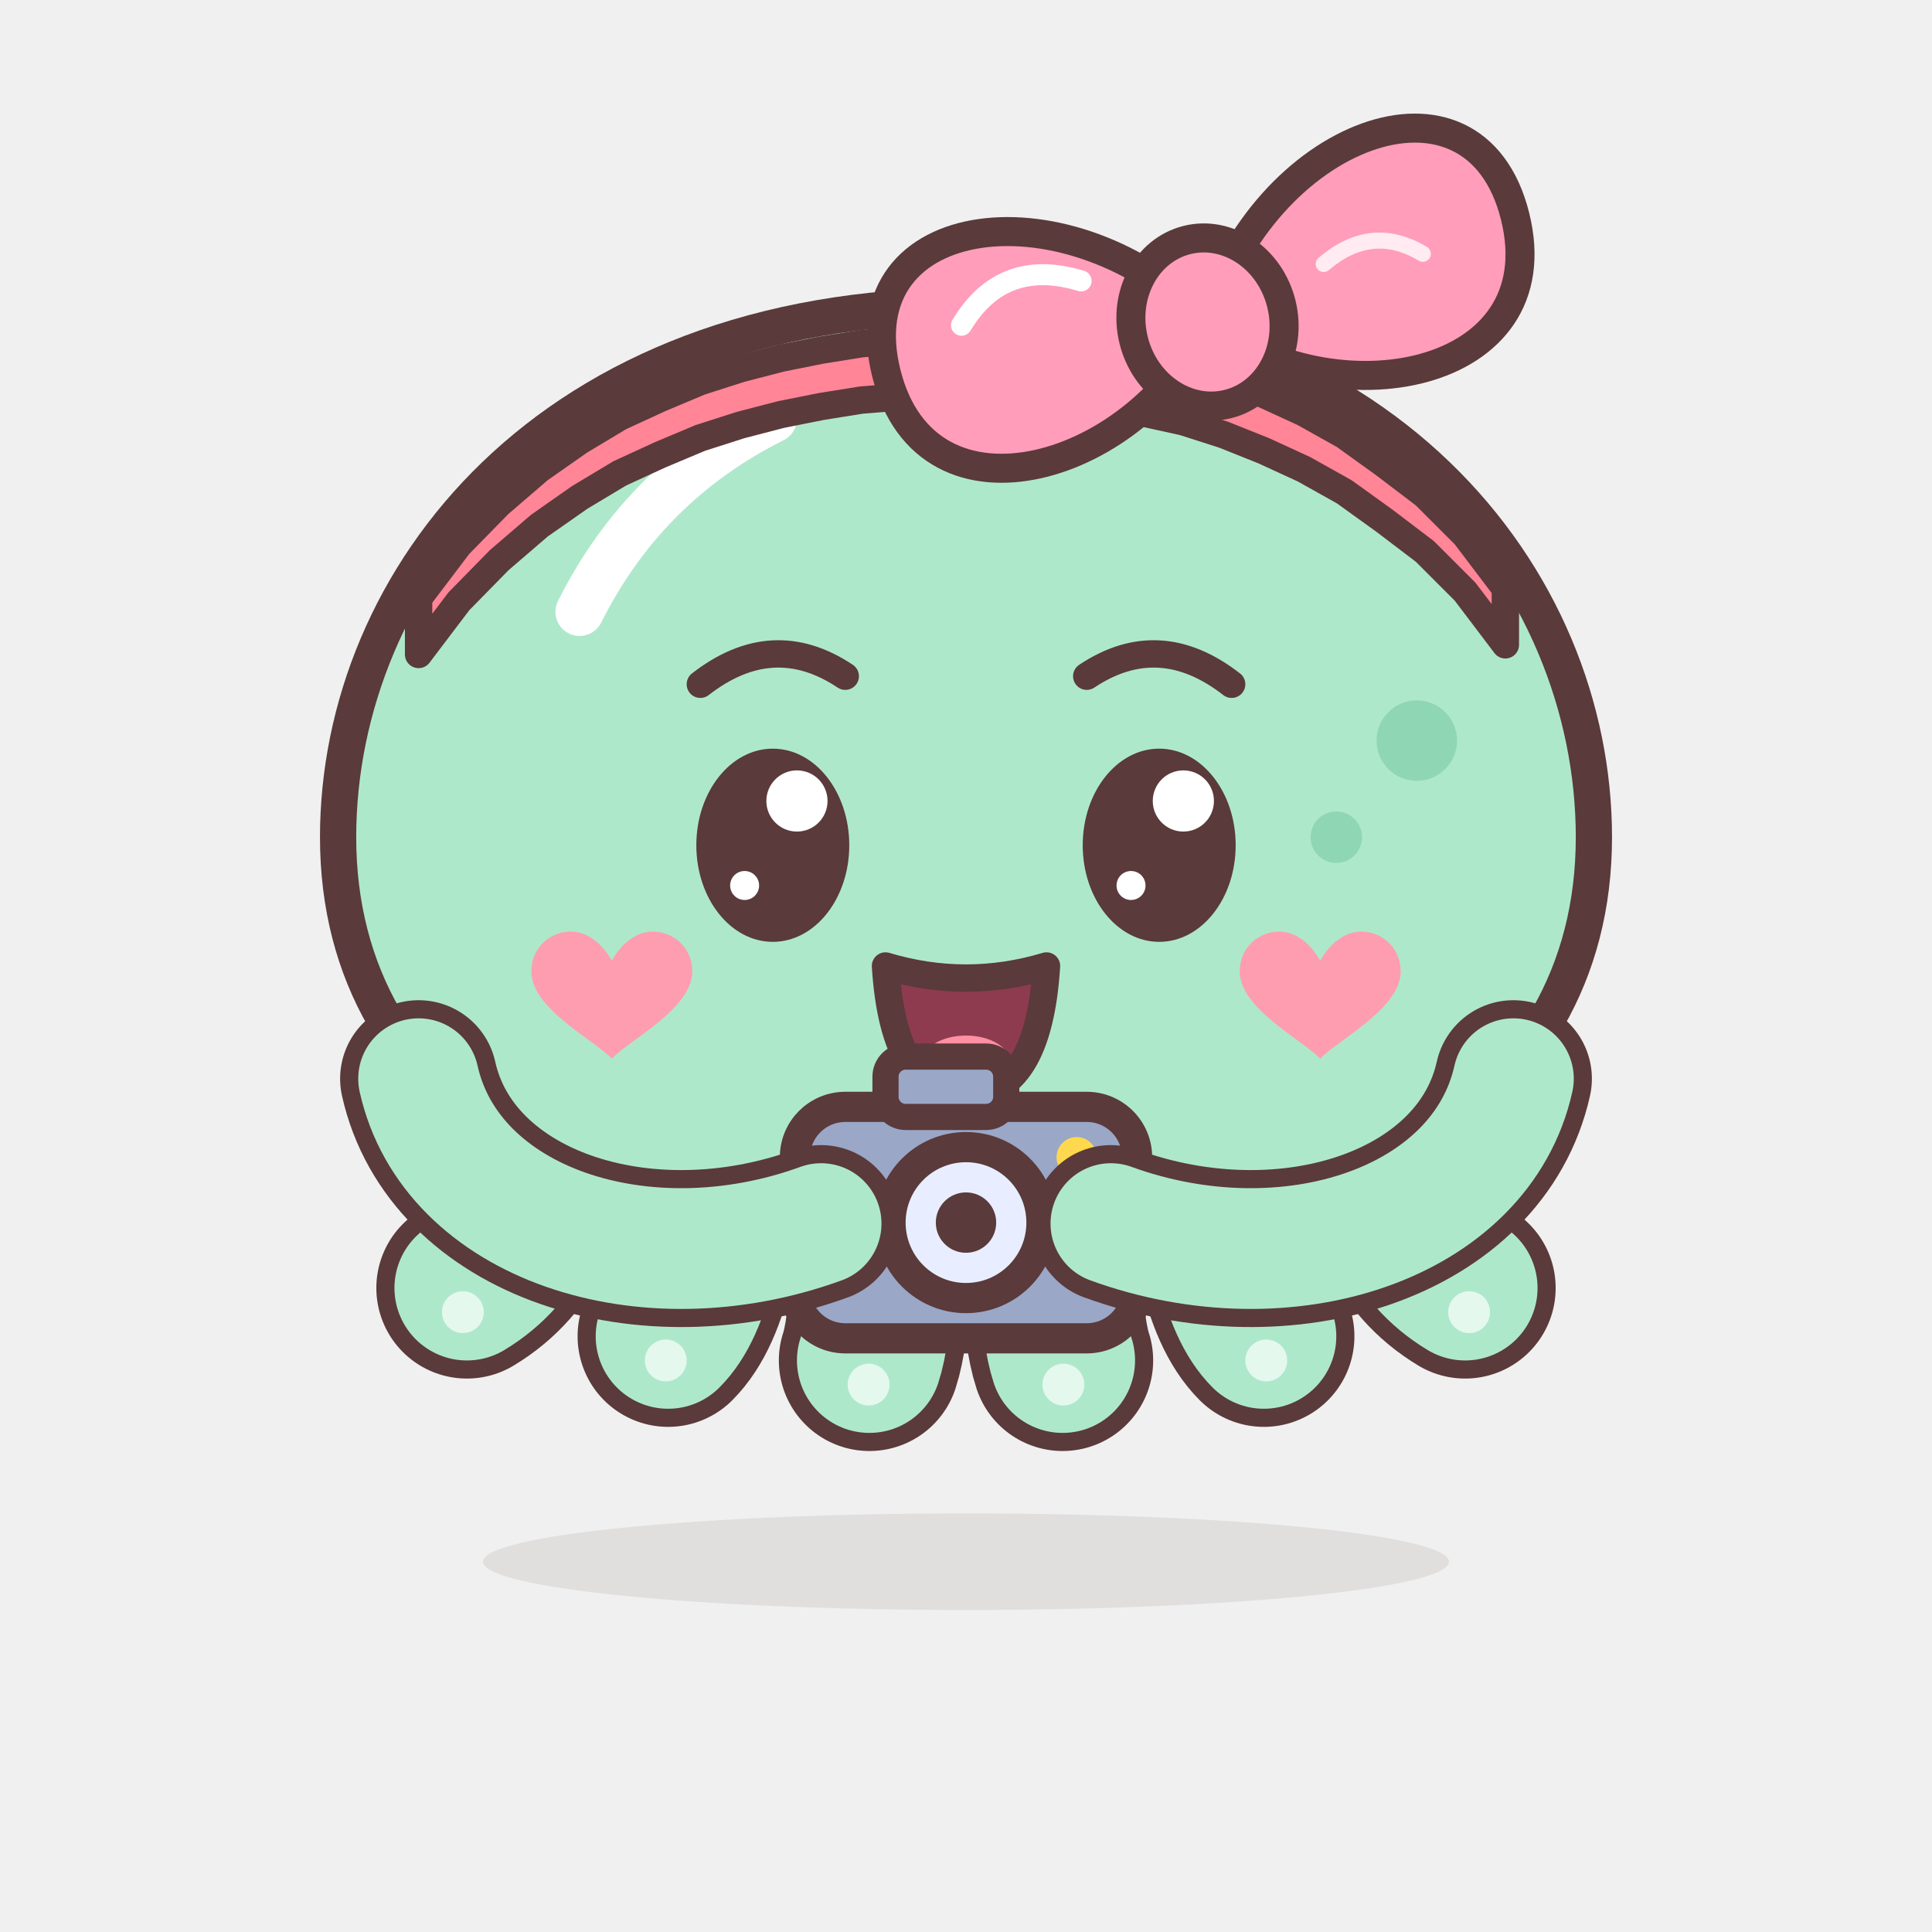
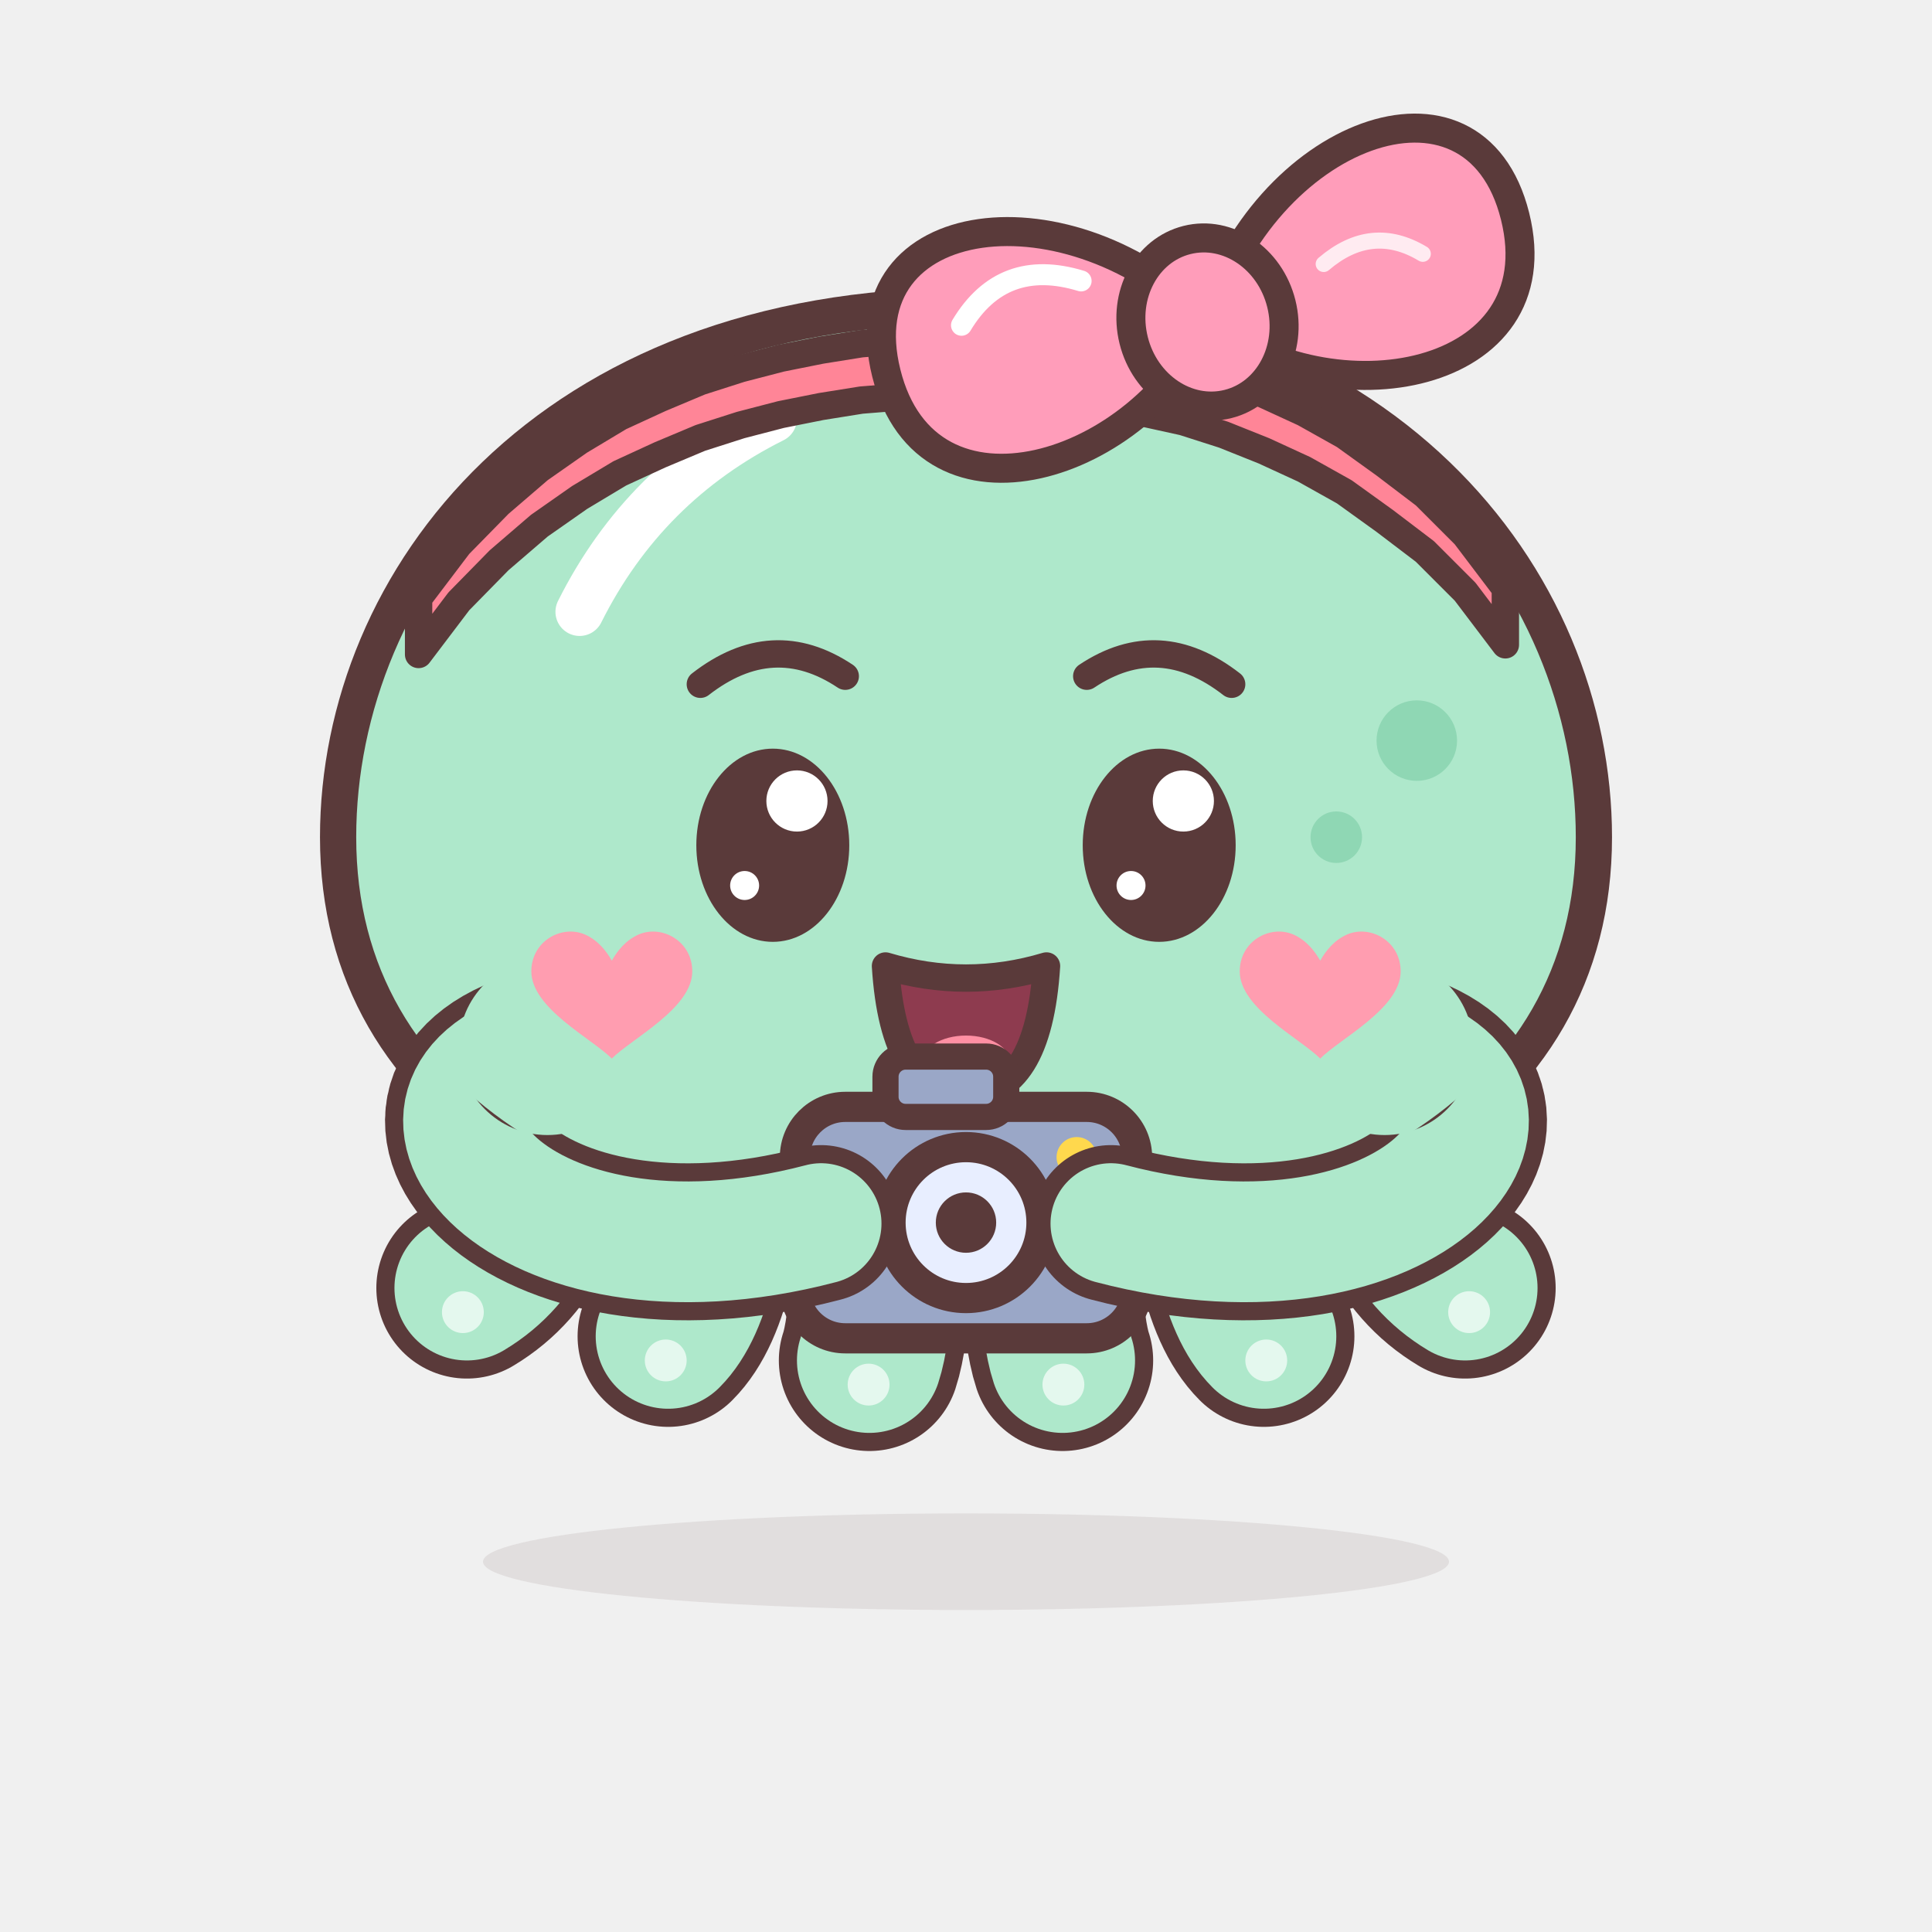
<svg xmlns="http://www.w3.org/2000/svg" viewBox="0 0 240 240" width="240" height="240">
  <ellipse cx="120" cy="194" rx="60" ry="6" fill="#5A3A3A" opacity="0.10" />
  <g fill="none" stroke-linecap="round" stroke-linejoin="round">
    <g stroke="#5A3A3A" stroke-width="22.5">
      <path d="M68 138 Q 68 154, 58 160" />
      <path d="M89 138 Q 89 160, 83 166" />
      <path d="M110 138 Q 110 163, 108 169" />
      <path d="M130 138 Q 130 163, 132 169" />
      <path d="M151 138 Q 151 160, 157 166" />
      <path d="M172 138 Q 172 154, 182 160" />
    </g>
    <g stroke="#AEE8CB" stroke-width="18">
      <path d="M68 138 Q 68 154, 58 160" />
      <path d="M89 138 Q 89 160, 83 166" />
      <path d="M110 138 Q 110 163, 108 169" />
      <path d="M130 138 Q 130 163, 132 169" />
      <path d="M151 138 Q 151 160, 157 166" />
      <path d="M172 138 Q 172 154, 182 160" />
    </g>
  </g>
  <g fill="none" stroke-linecap="round" stroke-linejoin="round">
    <g stroke="#5A3A3A" stroke-width="19.5" />
    <g stroke="#AEE8CB" stroke-width="15" />
  </g>
  <g fill="#E4F8EE">
    <circle cx="57.5" cy="163" r="2.6" />
    <circle cx="82.7" cy="169" r="2.6" />
    <circle cx="107.9" cy="172" r="2.6" />
    <circle cx="132.1" cy="172" r="2.6" />
    <circle cx="157.3" cy="169" r="2.6" />
    <circle cx="182.5" cy="163" r="2.6" />
  </g>
  <path d="M120 38 C 172 38, 198 72, 198 104 C 198 138, 166 156, 120 156 C 74 156, 42 138, 42 104 C 42 72, 68 38, 120 38 Z" fill="#AEE8CB" stroke="#5A3A3A" stroke-width="4.5" />
  <g fill="#8FD7B4">
    <circle cx="176" cy="92" r="5" />
    <circle cx="166" cy="104" r="3.2" />
  </g>
  <path d="M72 76 Q 80 60, 96 52" fill="none" stroke="#FFFFFF" stroke-width="6" stroke-linecap="round" />
  <path d="M52 74.3 L 57 67.7 L 62 62.6 L 67 58.3 L 72 54.8 L 77 51.8 L 82 49.5 L 87 47.4 L 92 45.8 L 97 44.5 L 102 43.5 L 107 42.7 L 112 42.3 L 117 42.0 L 122 42.0 L 127 42.2 L 132 42.6 L 137 43.3 L 142 44.3 L 147 45.4 L 152 47.0 L 157 49.0 L 162 51.3 L 167 54.1 L 172 57.7 L 177 61.5 L 182 66.5 L 187 73.1 L 187 80.1 L 182 73.5 L 177 68.5 L 172 64.7 L 167 61.1 L 162 58.3 L 157 56.0 L 152 54.0 L 147 52.4 L 142 51.3 L 137 50.3 L 132 49.6 L 127 49.2 L 122 49.0 L 117 49.0 L 112 49.3 L 107 49.7 L 102 50.5 L 97 51.5 L 92 52.8 L 87 54.4 L 82 56.5 L 77 58.8 L 72 61.8 L 67 65.3 L 62 69.6 L 57 74.7 L 52 81.3 Z" fill="#FF8597" stroke="#5A3A3A" stroke-width="3.4" stroke-linejoin="round" />
  <g transform="translate(150 40) rotate(-14) scale(1.75)" stroke="#5A3A3A" stroke-width="2.06" stroke-linejoin="round">
    <path d="M0 0 C -7 -12, -23 -14, -23 -2 C -23 10, -7 9, 0 0 Z" fill="#FF9DBA" />
    <path d="M0 0 C -7 -12, -23 -14, -23 -2 C -23 10, -7 9, 0 0 Z" fill="#FF9DBA" transform="scale(-1 1)" />
    <path d="M-17 -4 Q -13 -8, -8 -5" fill="none" stroke="#FFFFFF" stroke-width="1.49" stroke-linecap="round" />
    <path d="M9 -2 Q 13 -4, 16 -1" fill="none" stroke="#FFFFFF" stroke-width="1.14" stroke-linecap="round" opacity="0.8" />
    <ellipse cx="0" cy="0" rx="5.4" ry="6" fill="#FF9DBA" />
  </g>
  <path transform="translate(76 124) scale(0.833)" d="M0 9 C -3 6, -12 1.5, -12 -4 C -12 -8.5, -7.5 -11, -4 -9.5 C -2 -8.6, -0.8 -7, 0 -5.6 C 0.8 -7, 2 -8.6, 4 -9.5 C 7.5 -11, 12 -8.5, 12 -4 C 12 1.5, 3 6, 0 9 Z" fill="#FF9DB0" />
  <path transform="translate(164 124) scale(0.833)" d="M0 9 C -3 6, -12 1.5, -12 -4 C -12 -8.5, -7.5 -11, -4 -9.5 C -2 -8.6, -0.8 -7, 0 -5.6 C 0.8 -7, 2 -8.6, 4 -9.5 C 7.5 -11, 12 -8.5, 12 -4 C 12 1.5, 3 6, 0 9 Z" fill="#FF9DB0" />
  <path d="M87 85 Q 96 78, 105 84" fill="none" stroke="#5A3A3A" stroke-width="3.4" stroke-linecap="round" stroke-linejoin="round" />
  <path d="M135 84 Q 144 78, 153 85" fill="none" stroke="#5A3A3A" stroke-width="3.4" stroke-linecap="round" stroke-linejoin="round" />
  <ellipse cx="96" cy="105" rx="9.5" ry="12.0" fill="#5A3A3A" />
  <circle cx="99.0" cy="99.5" r="3.8" fill="#FFFFFF" />
  <circle cx="92.5" cy="110.0" r="1.8" fill="#FFFFFF" />
  <ellipse cx="144" cy="105" rx="9.5" ry="12.0" fill="#5A3A3A" />
  <circle cx="147.0" cy="99.5" r="3.8" fill="#FFFFFF" />
  <circle cx="140.5" cy="110.0" r="1.8" fill="#FFFFFF" />
  <path d="M110 120 Q 120 123, 130 120 Q 129 136, 120 136 Q 111 136, 110 120 Z" fill="#8E3B4F" stroke="#5A3A3A" stroke-width="3.4" stroke-linejoin="round" />
  <ellipse cx="120" cy="132" rx="5.5" ry="3.36" fill="#FF8FA3" />
  <g transform="translate(120 150) scale(1.25) translate(-120 -150)">
    <rect x="103" y="140" width="34" height="23" rx="5" fill="#9AA7C7" stroke="#5A3A3A" stroke-width="3" />
    <rect x="112" y="135" width="12" height="6" rx="2" fill="#9AA7C7" stroke="#5A3A3A" stroke-width="2.6" />
    <circle cx="120" cy="151.5" r="7.5" fill="#E8EEFF" stroke="#5A3A3A" stroke-width="3" />
    <circle cx="120" cy="151.5" r="3" fill="#5A3A3A" />
    <circle cx="131" cy="145" r="2" fill="#FFD84D" />
  </g>
-   <g fill="none" stroke-linecap="round" stroke-linejoin="round">
-     <g stroke="#5A3A3A" stroke-width="19.5">
-       <path d="M52 134 C 56 152, 80 160, 102 152" />
-       <path d="M188 134 C 184 152, 160 160, 138 152" />
-     </g>
-     <g stroke="#AEE8CB" stroke-width="15">
-       <path d="M52 134 C 56 152, 80 160, 102 152" />
-       <path d="M188 134 C 184 152, 160 160, 138 152" />
+   <mask id="ESFJ-arms" maskUnits="userSpaceOnUse" x="0" y="0" width="240" height="240">
+     <rect width="240" height="240" fill="#fff" />
+     <circle cx="68.0" cy="130.0" r="11" fill="#000" />
+     <circle cx="172.0" cy="130.0" r="11" fill="#000" />
+   </mask>
+   <g mask="url(#ESFJ-arms)">
+     <g fill="none" stroke-linecap="round" stroke-linejoin="round">
+       <g stroke="#5A3A3A" stroke-width="19.5">
+         <path d="M68 130 C 44 136, 64 162, 102 152" />
+         <path d="M172 130 C 196 136, 176 162, 138 152" />
+       </g>
+       <g stroke="#AEE8CB" stroke-width="15">
+         <path d="M68 130 C 44 136, 64 162, 102 152" />
+         <path d="M172 130 C 196 136, 176 162, 138 152" />
+       </g>
    </g>
  </g>
</svg>
